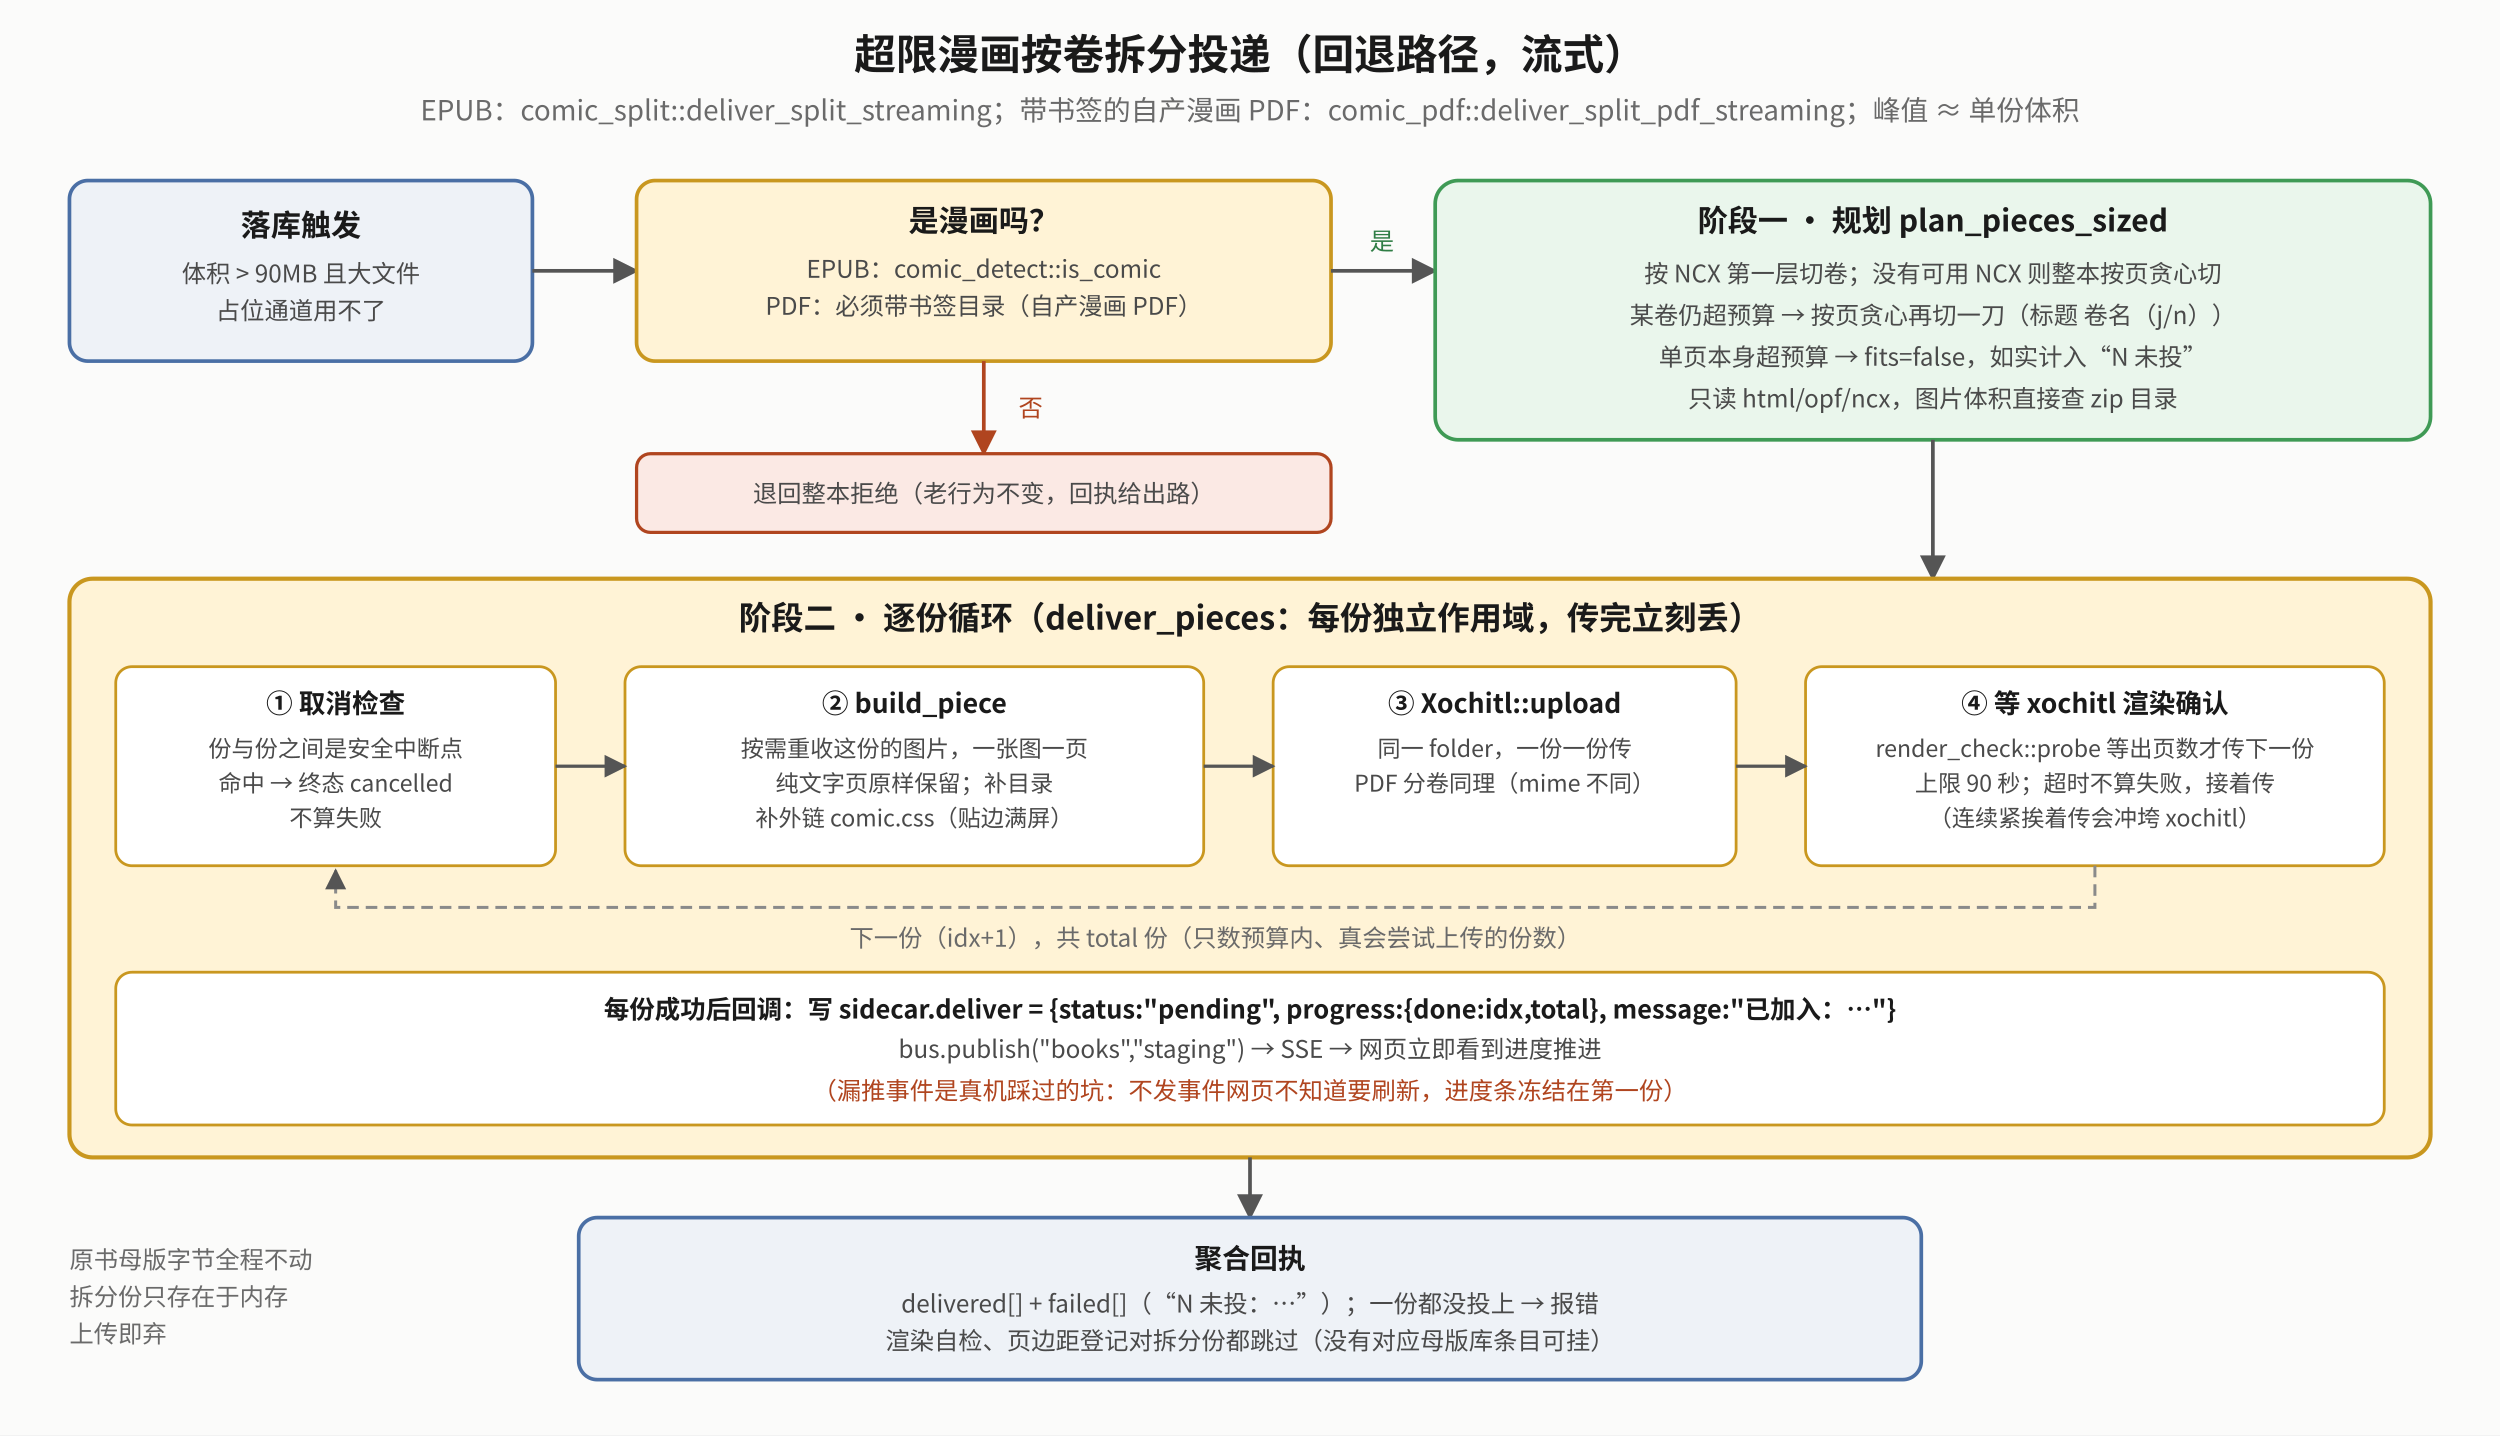
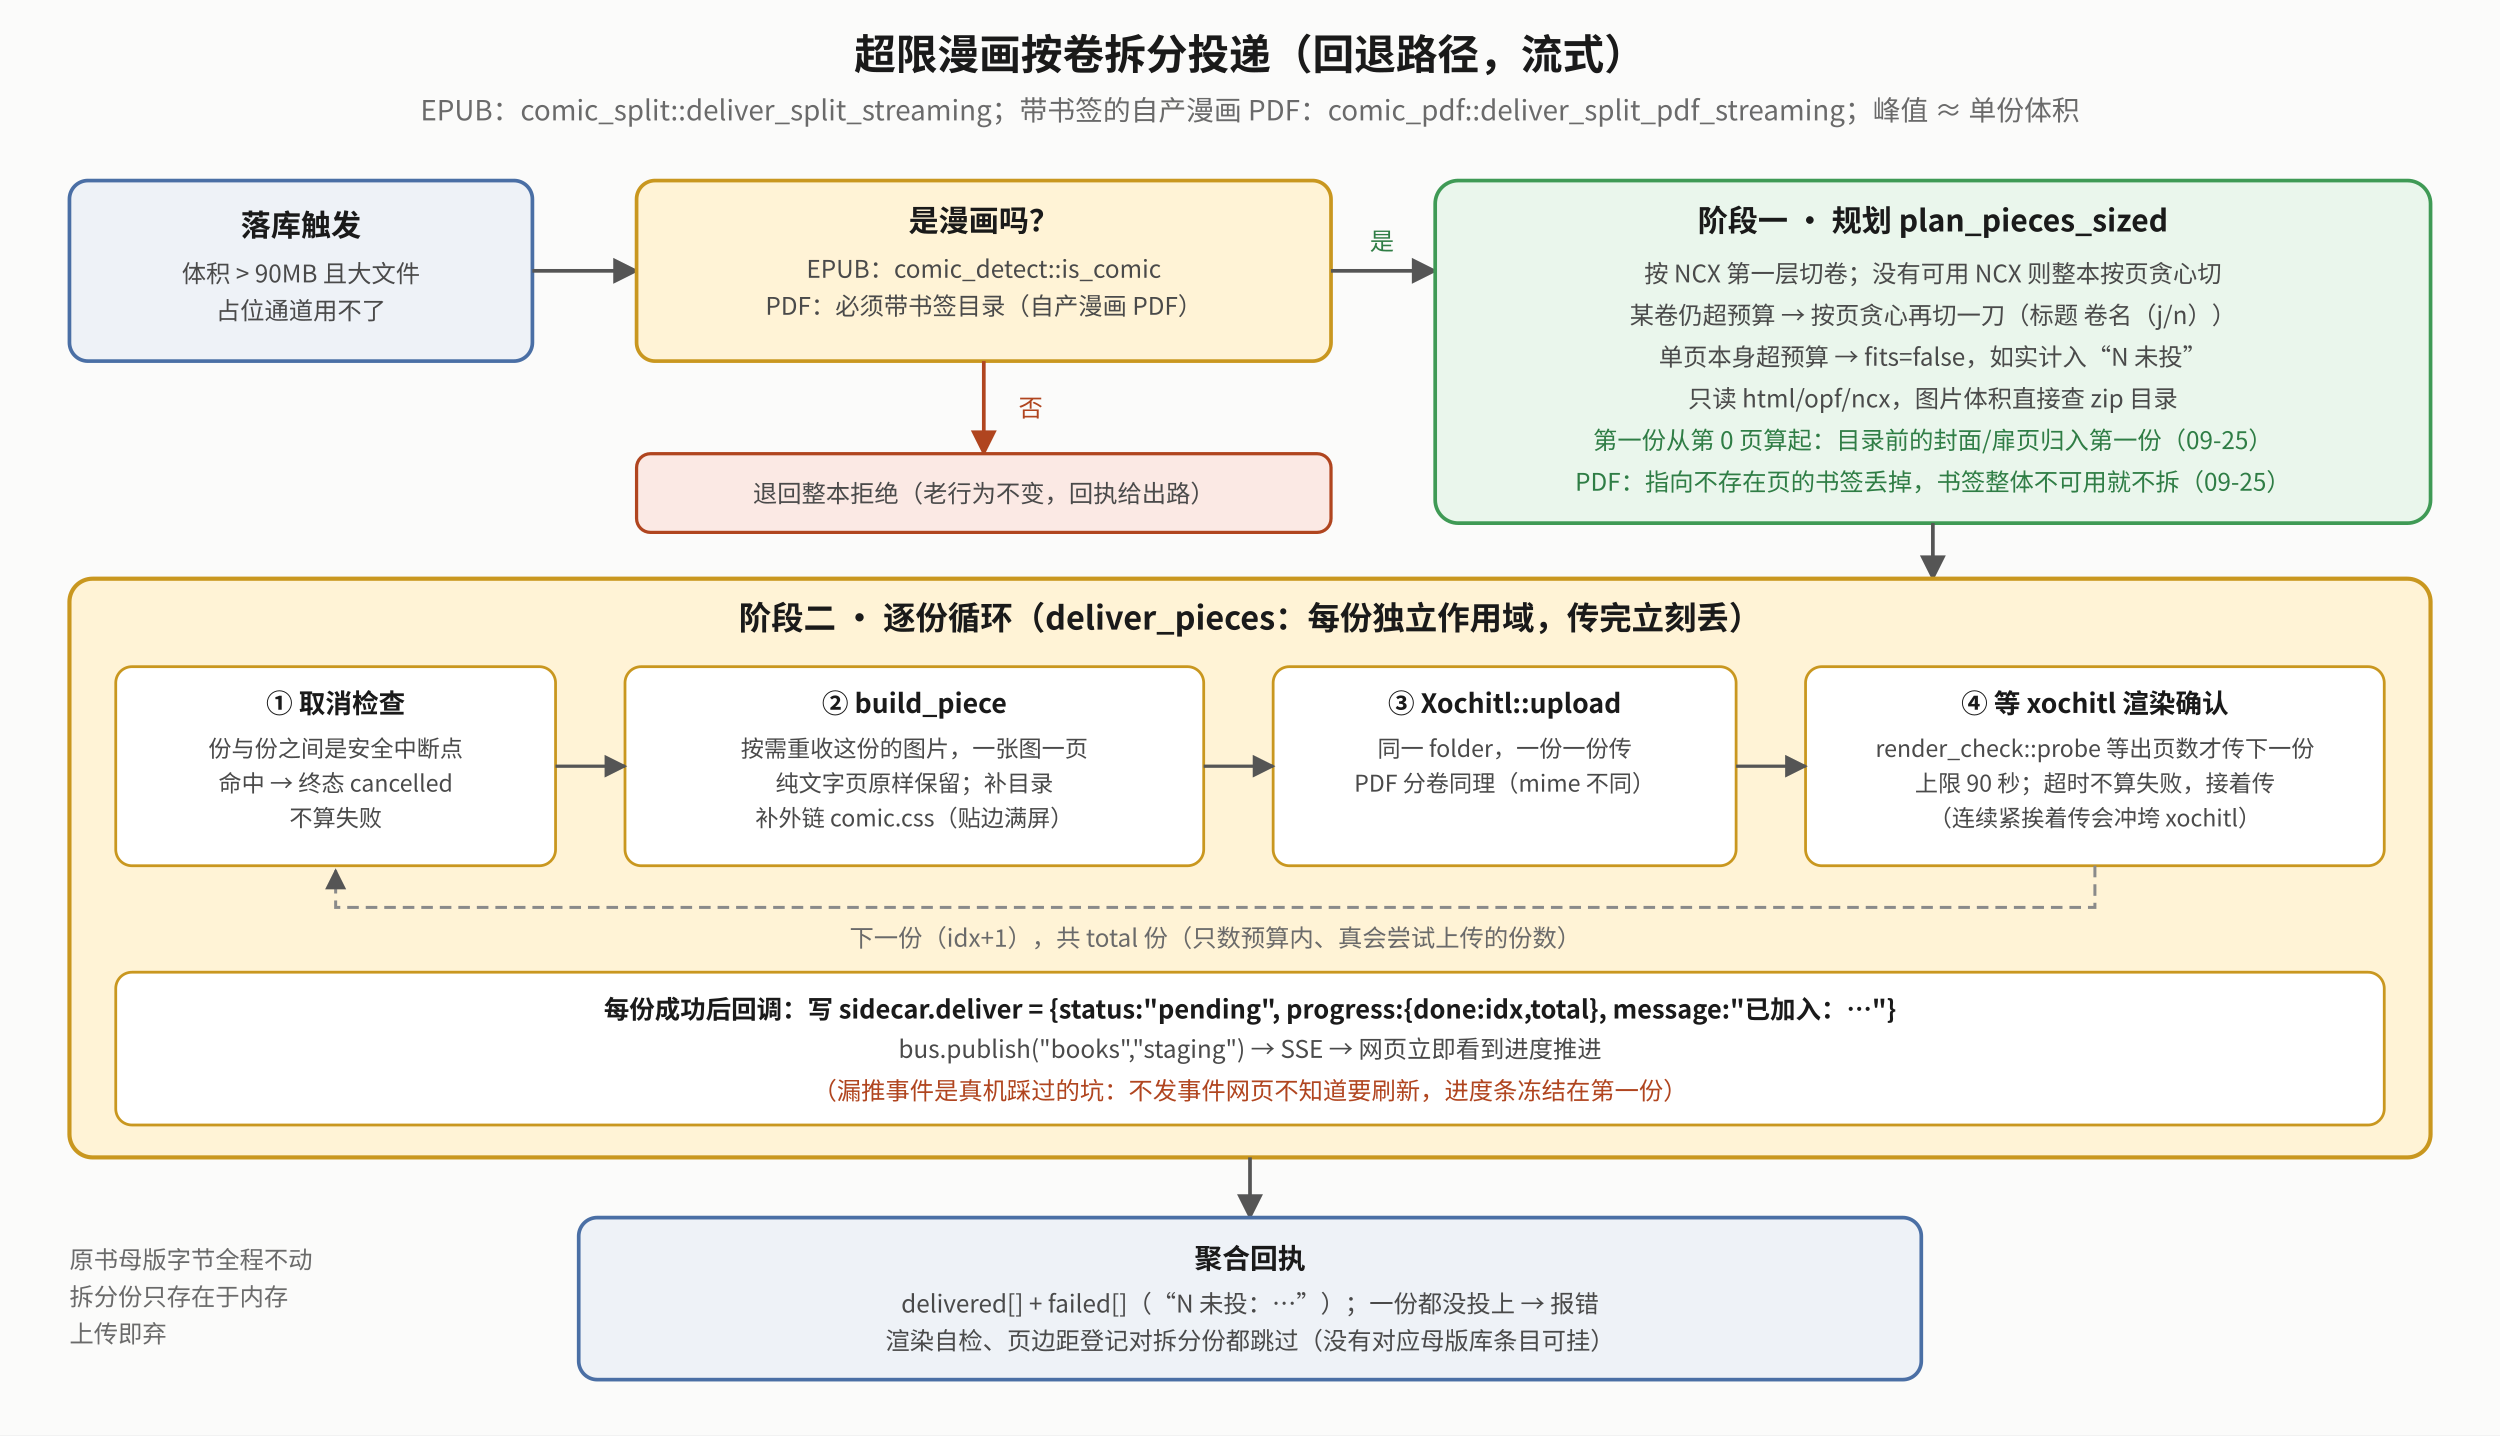
<svg xmlns="http://www.w3.org/2000/svg" viewBox="0 0 1080 620" font-family="Noto Sans CJK SC, sans-serif">
  <defs>
    <marker id="csd-arrow" viewBox="0 0 10 10" refX="9" refY="5" markerWidth="7" markerHeight="7" orient="auto-start-reverse">
      <path d="M0,0 L10,5 L0,10 z" fill="#555" />
    </marker>
    <marker id="csd-red" viewBox="0 0 10 10" refX="9" refY="5" markerWidth="7" markerHeight="7" orient="auto-start-reverse">
      <path d="M0,0 L10,5 L0,10 z" fill="#b0451f" />
    </marker>
  </defs>
  <rect x="0" y="0" width="1080" height="620" fill="#fbfbfa" />
  <text x="540" y="30" text-anchor="middle" font-size="18" font-weight="bold" fill="#1a1a1a">超限漫画按卷拆分投递（回退路径，流式）</text>
  <text x="540" y="52" text-anchor="middle" font-size="12" fill="#6a6a6a">EPUB：comic_split::deliver_split_streaming；带书签的自产漫画 PDF：comic_pdf::deliver_split_pdf_streaming；峰值 ≈ 单份体积</text>
  <rect x="30" y="78" width="200" height="78" rx="8" fill="#eef2f7" stroke="#4a6fa5" stroke-width="1.6" />
  <text x="130" y="102" text-anchor="middle" font-size="13" font-weight="bold" fill="#1a1a1a">落库触发</text>
  <text x="130" y="122" text-anchor="middle" font-size="10.5" fill="#4a4a4a">体积 &gt; 90MB 且大文件</text>
  <text x="130" y="138" text-anchor="middle" font-size="10.5" fill="#4a4a4a">占位通道用不了</text>
  <line x1="230" y1="117" x2="275" y2="117" stroke="#555" stroke-width="1.6" marker-end="url(#csd-arrow)" />
  <rect x="275" y="78" width="300" height="78" rx="8" fill="#fff3d6" stroke="#c9971f" stroke-width="1.6" />
  <text x="425" y="100" text-anchor="middle" font-size="13" font-weight="bold" fill="#1a1a1a">是漫画吗？</text>
  <text x="425" y="120" text-anchor="middle" font-size="10.5" fill="#4a4a4a">EPUB：comic_detect::is_comic</text>
  <text x="425" y="136" text-anchor="middle" font-size="10.5" fill="#4a4a4a">PDF：必须带书签目录（自产漫画 PDF）</text>
  <line x1="575" y1="117" x2="620" y2="117" stroke="#555" stroke-width="1.6" marker-end="url(#csd-arrow)" />
  <text x="597" y="108" text-anchor="middle" font-size="10.5" fill="#2f7d45">是</text>
  <line x1="425" y1="156" x2="425" y2="196" stroke="#b0451f" stroke-width="1.6" marker-end="url(#csd-red)" />
  <text x="440" y="180" text-anchor="start" font-size="10.5" fill="#b0451f">否</text>
  <rect x="275" y="196" width="300" height="34" rx="6" fill="#fbe9e4" stroke="#b0451f" stroke-width="1.4" />
  <text x="425" y="217" text-anchor="middle" font-size="10.5" fill="#4a4a4a">退回整本拒绝（老行为不变，回执给出路）</text>
-   <rect x="620" y="78" width="430" height="112" rx="10" fill="#eaf6ec" stroke="#3f9a55" stroke-width="1.6" />
+   <rect x="620" y="78" width="430" height="148" rx="10" fill="#eaf6ec" stroke="#3f9a55" stroke-width="1.6" />
  <text x="835" y="100" text-anchor="middle" font-size="13" font-weight="bold" fill="#1a1a1a">阶段一 · 规划 plan_pieces_sized</text>
  <text x="835" y="122" text-anchor="middle" font-size="10.5" fill="#4a4a4a">按 NCX 第一层切卷；没有可用 NCX 则整本按页贪心切</text>
  <text x="835" y="140" text-anchor="middle" font-size="10.5" fill="#4a4a4a">某卷仍超预算 → 按页贪心再切一刀（标题 卷名（j/n））</text>
  <text x="835" y="158" text-anchor="middle" font-size="10.5" fill="#4a4a4a">单页本身超预算 → fits=false，如实计入“N 未投”</text>
  <text x="835" y="176" text-anchor="middle" font-size="10.5" fill="#4a4a4a">只读 html/opf/ncx，图片体积直接查 zip 目录</text>
-   <line x1="835" y1="190" x2="835" y2="250" stroke="#555" stroke-width="1.6" marker-end="url(#csd-arrow)" />
+   <text x="835" y="194" text-anchor="middle" font-size="10.5" fill="#2f7d45">第一份从第 0 页算起：目录前的封面/扉页归入第一份（09-25）</text>
+   <text x="835" y="212" text-anchor="middle" font-size="10.5" fill="#2f7d45">PDF：指向不存在页的书签丢掉，书签整体不可用就不拆（09-25）</text>
+   <line x1="835" y1="226" x2="835" y2="250" stroke="#555" stroke-width="1.6" marker-end="url(#csd-arrow)" />
  <rect x="30" y="250" width="1020" height="250" rx="10" fill="#fff3d6" stroke="#c9971f" stroke-width="1.8" />
  <text x="540" y="272" text-anchor="middle" font-size="14" font-weight="bold" fill="#1a1a1a">阶段二 · 逐份循环（deliver_pieces：每份独立作用域，传完立刻丢）</text>
  <rect x="50" y="288" width="190" height="86" rx="7" fill="#ffffff" stroke="#c9971f" stroke-width="1.2" />
  <text x="145" y="308" text-anchor="middle" font-size="11.5" font-weight="bold" fill="#1a1a1a">① 取消检查</text>
  <text x="145" y="327" text-anchor="middle" font-size="10" fill="#4a4a4a">份与份之间是安全中断点</text>
  <text x="145" y="342" text-anchor="middle" font-size="10" fill="#4a4a4a">命中 → 终态 cancelled</text>
  <text x="145" y="357" text-anchor="middle" font-size="10" fill="#4a4a4a">不算失败</text>
  <rect x="270" y="288" width="250" height="86" rx="7" fill="#ffffff" stroke="#c9971f" stroke-width="1.2" />
  <text x="395" y="308" text-anchor="middle" font-size="11.5" font-weight="bold" fill="#1a1a1a">② build_piece</text>
  <text x="395" y="327" text-anchor="middle" font-size="10" fill="#4a4a4a">按需重收这份的图片，一张图一页</text>
  <text x="395" y="342" text-anchor="middle" font-size="10" fill="#4a4a4a">纯文字页原样保留；补目录</text>
  <text x="395" y="357" text-anchor="middle" font-size="10" fill="#4a4a4a">补外链 comic.css（贴边满屏）</text>
  <rect x="550" y="288" width="200" height="86" rx="7" fill="#ffffff" stroke="#c9971f" stroke-width="1.2" />
  <text x="650" y="308" text-anchor="middle" font-size="11.5" font-weight="bold" fill="#1a1a1a">③ Xochitl::upload</text>
  <text x="650" y="327" text-anchor="middle" font-size="10" fill="#4a4a4a">同一 folder，一份一份传</text>
  <text x="650" y="342" text-anchor="middle" font-size="10" fill="#4a4a4a">PDF 分卷同理（mime 不同）</text>
  <rect x="780" y="288" width="250" height="86" rx="7" fill="#ffffff" stroke="#c9971f" stroke-width="1.2" />
  <text x="905" y="308" text-anchor="middle" font-size="11.5" font-weight="bold" fill="#1a1a1a">④ 等 xochitl 渲染确认</text>
  <text x="905" y="327" text-anchor="middle" font-size="10" fill="#4a4a4a">render_check::probe 等出页数才传下一份</text>
  <text x="905" y="342" text-anchor="middle" font-size="10" fill="#4a4a4a">上限 90 秒；超时不算失败，接着传</text>
  <text x="905" y="357" text-anchor="middle" font-size="10" fill="#4a4a4a">（连续紧挨着传会冲垮 xochitl）</text>
  <line x1="240" y1="331" x2="270" y2="331" stroke="#555" stroke-width="1.4" marker-end="url(#csd-arrow)" />
  <line x1="520" y1="331" x2="550" y2="331" stroke="#555" stroke-width="1.4" marker-end="url(#csd-arrow)" />
  <line x1="750" y1="331" x2="780" y2="331" stroke="#555" stroke-width="1.4" marker-end="url(#csd-arrow)" />
  <polyline points="905,374 905,392 145,392 145,376" fill="none" stroke="#8a8a8a" stroke-width="1.3" stroke-dasharray="5 3" marker-end="url(#csd-arrow)" />
  <text x="525" y="409" text-anchor="middle" font-size="10.5" fill="#6a6a6a">下一份（idx+1），共 total 份（只数预算内、真会尝试上传的份数）</text>
  <rect x="50" y="420" width="980" height="66" rx="7" fill="#ffffff" stroke="#c9971f" stroke-width="1.2" />
  <text x="540" y="440" text-anchor="middle" font-size="11" font-weight="bold" fill="#1a1a1a">每份成功后回调：写 sidecar.deliver = {status:"pending", progress:{done:idx,total}, message:"已加入：…"}</text>
  <text x="540" y="457" text-anchor="middle" font-size="10.5" fill="#4a4a4a">bus.publish("books","staging") → SSE → 网页立即看到进度推进</text>
  <text x="540" y="475" text-anchor="middle" font-size="10.5" fill="#b0451f">（漏推事件是真机踩过的坑：不发事件网页不知道要刷新，进度条冻结在第一份）</text>
  <line x1="540" y1="500" x2="540" y2="526" stroke="#555" stroke-width="1.6" marker-end="url(#csd-arrow)" />
  <rect x="250" y="526" width="580" height="70" rx="8" fill="#eef2f7" stroke="#4a6fa5" stroke-width="1.6" />
  <text x="540" y="548" text-anchor="middle" font-size="12" font-weight="bold" fill="#1a1a1a">聚合回执</text>
  <text x="540" y="567" text-anchor="middle" font-size="10.5" fill="#4a4a4a">delivered[] + failed[]（“N 未投：…”）；一份都没投上 → 报错</text>
  <text x="540" y="583" text-anchor="middle" font-size="10.5" fill="#4a4a4a">渲染自检、页边距登记对拆分份都跳过（没有对应母版库条目可挂）</text>
  <text x="30" y="548" text-anchor="start" font-size="10.5" fill="#6a6a6a">原书母版字节全程不动</text>
  <text x="30" y="564" text-anchor="start" font-size="10.5" fill="#6a6a6a">拆分份只存在于内存</text>
  <text x="30" y="580" text-anchor="start" font-size="10.5" fill="#6a6a6a">上传即弃</text>
</svg>
